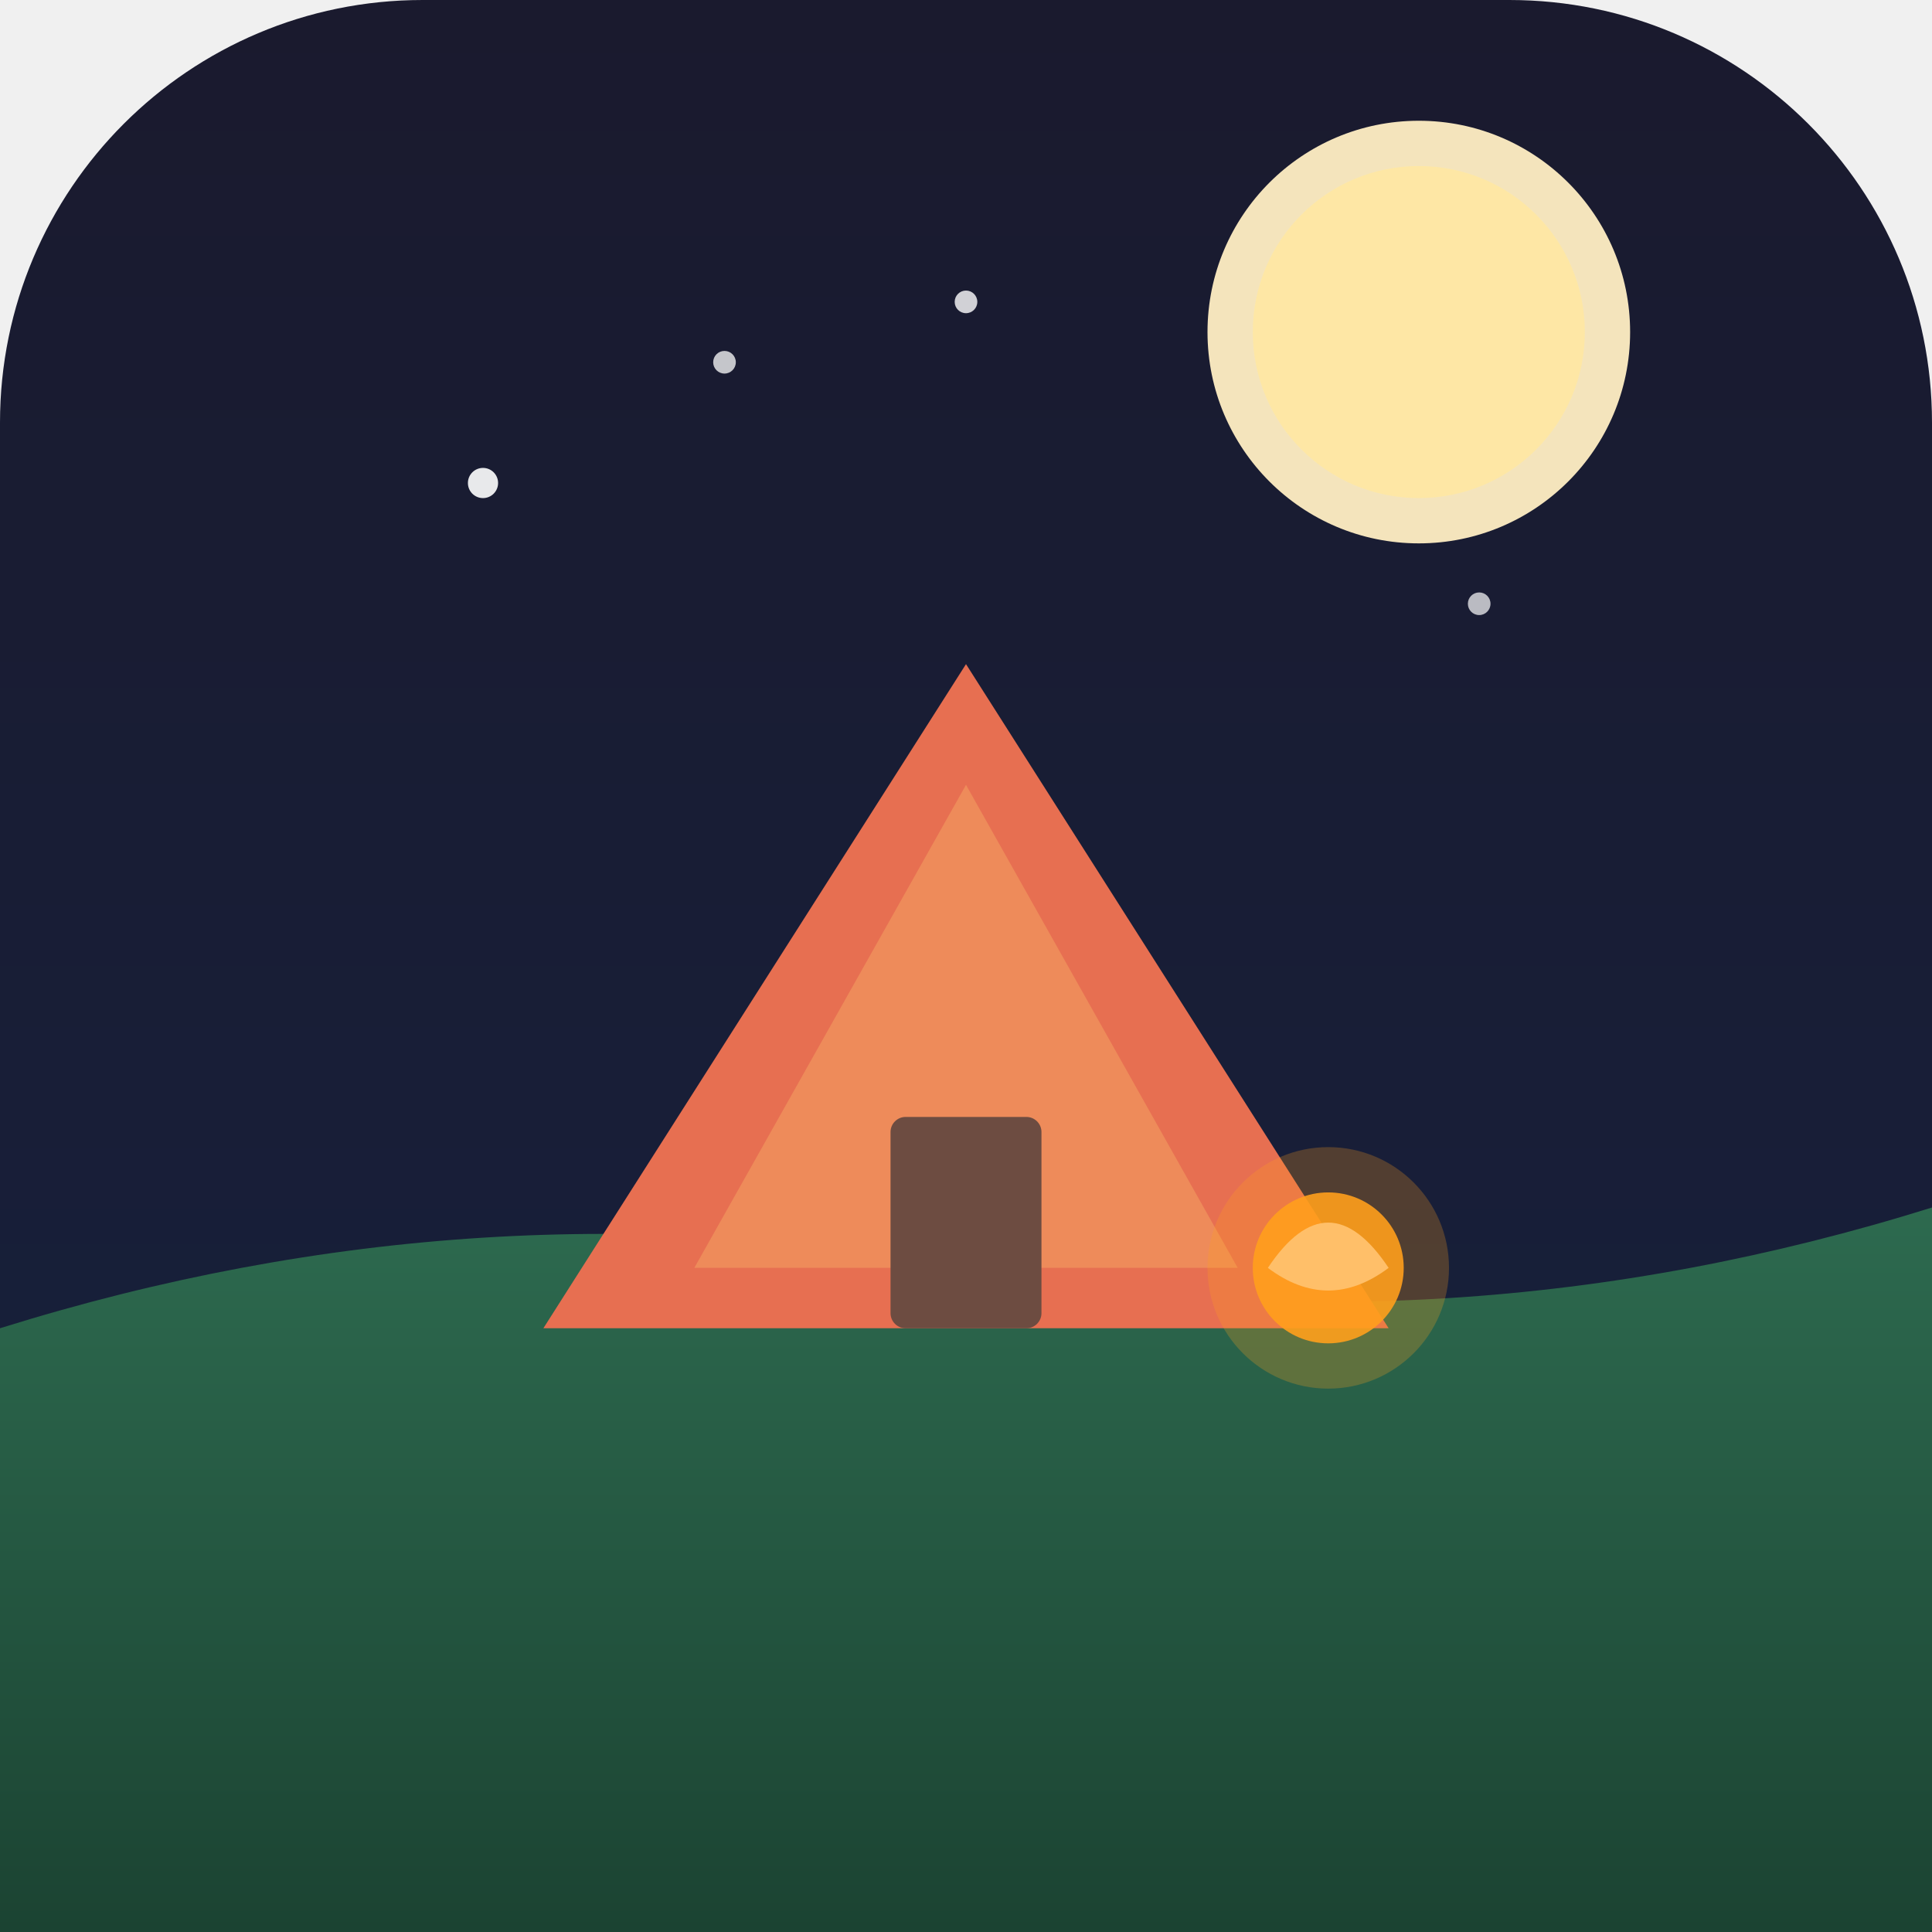
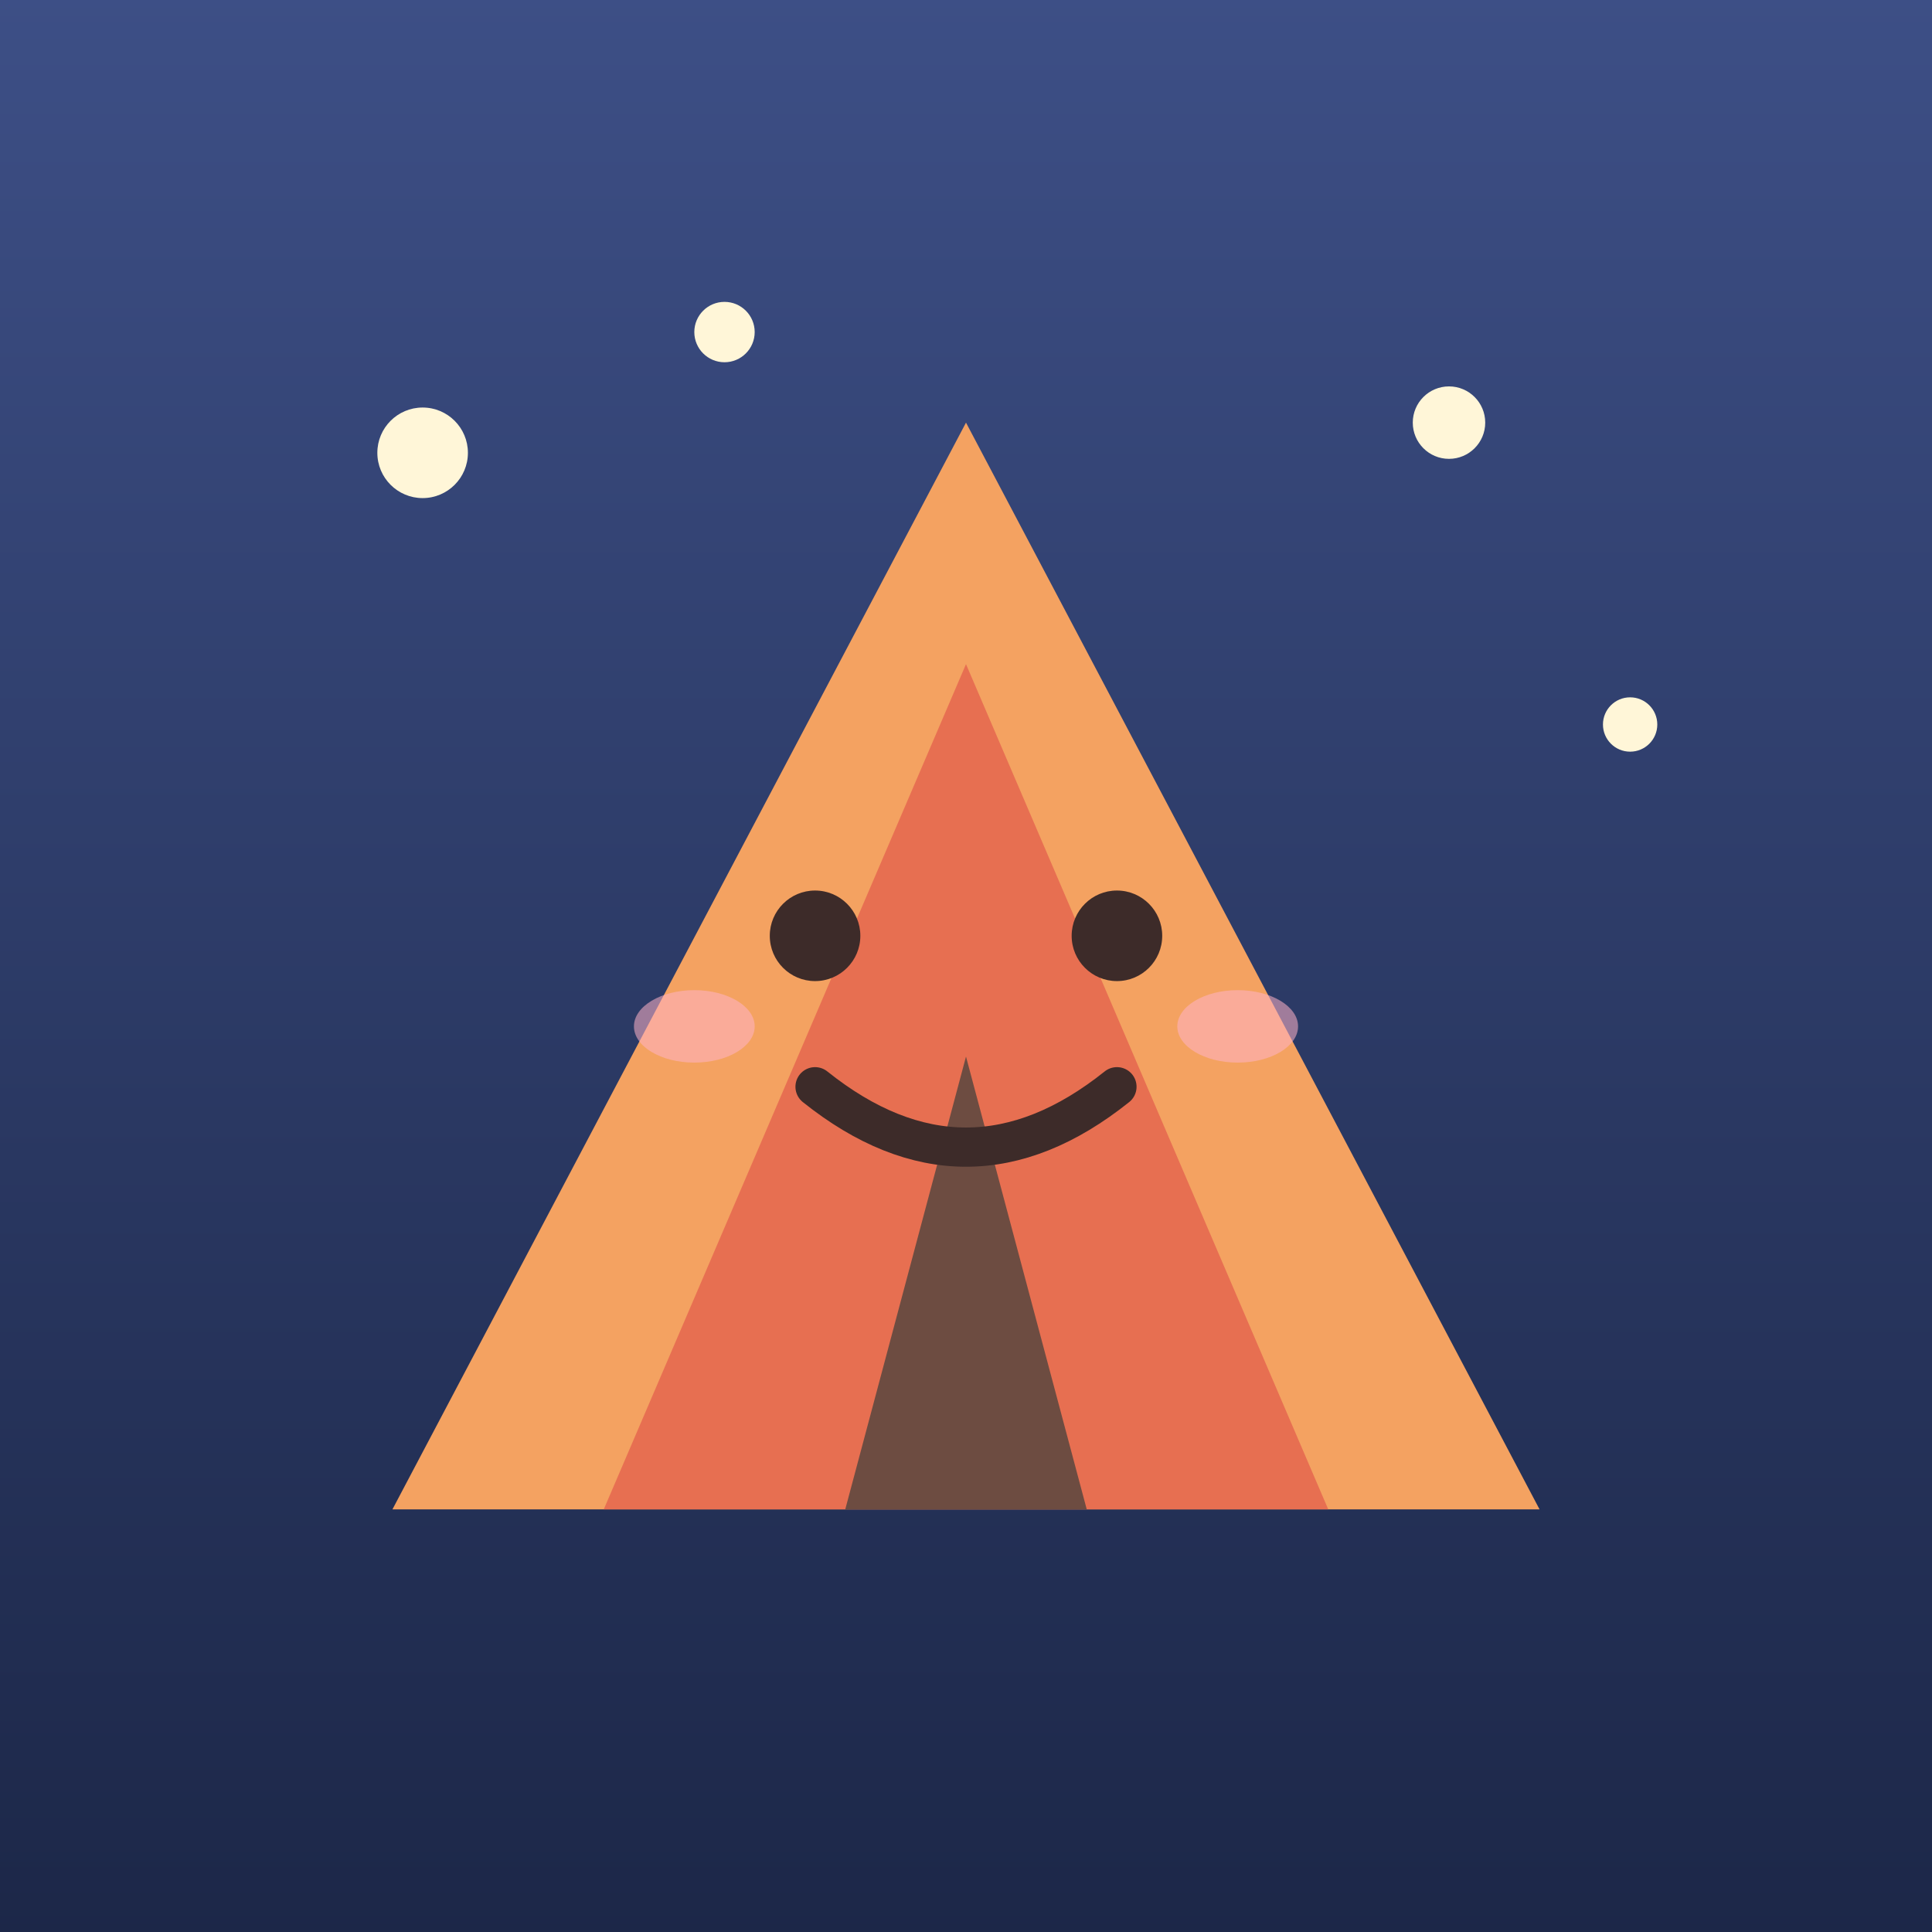
- <svg xmlns="http://www.w3.org/2000/svg" viewBox="0 0 256 256" role="img" aria-label="Kamp">
+ <svg xmlns="http://www.w3.org/2000/svg" viewBox="0 0 128 128" role="img" aria-label="Kamp">
  <defs>
-     <linearGradient id="kamp-sky" x1="0" y1="0" x2="0" y2="1">
-       <stop offset="0%" stop-color="#1a1a2e" />
-       <stop offset="100%" stop-color="#16213e" />
-     </linearGradient>
-     <linearGradient id="kamp-ground" x1="0" y1="0" x2="0" y2="1">
-       <stop offset="0%" stop-color="#2d6a4f" />
-       <stop offset="100%" stop-color="#1b4332" />
+     <linearGradient id="bg" x1="0" y1="0" x2="0" y2="1">
+       <stop offset="0%" stop-color="#3d4f86" />
+       <stop offset="100%" stop-color="#1c2748" />
    </linearGradient>
  </defs>
-   <rect width="256" height="256" rx="56" fill="url(#kamp-sky)" />
-   <circle cx="64" cy="64" r="2" fill="#fff" opacity=".9" />
-   <circle cx="96" cy="48" r="1.5" fill="#fff" opacity=".75" />
-   <circle cx="168" cy="56" r="2" fill="#fff" opacity=".85" />
-   <circle cx="196" cy="80" r="1.5" fill="#fff" opacity=".7" />
-   <circle cx="128" cy="40" r="1.5" fill="#fff" opacity=".8" />
-   <circle cx="188" cy="44" r="28" fill="#f4e4bc" />
-   <circle cx="188" cy="44" r="22" fill="#ffe8a3" opacity=".9" />
-   <path d="M0 176 Q64 156 128 168 T256 160 V256 H0Z" fill="url(#kamp-ground)" />
-   <polygon points="128,88 72,176 184,176" fill="#e76f51" />
-   <polygon points="128,104 92,168 164,168" fill="#f4a261" opacity=".55" />
-   <rect x="118" y="148" width="20" height="28" rx="2" fill="#6d4c41" />
-   <circle cx="176" cy="168" r="10" fill="#ff9f1c" opacity=".9" />
-   <circle cx="176" cy="168" r="16" fill="#ff9f1c" opacity=".25" />
-   <path d="M168 168 Q176 156 184 168 Q176 174 168 168Z" fill="#ffbf69" />
+   <rect width="128" height="128" fill="url(#bg)" />
+   <circle cx="28" cy="30" r="3" fill="#fff6d8" />
+   <circle cx="48" cy="22" r="2" fill="#fff6d8" />
+   <circle cx="96" cy="28" r="2.4" fill="#fff6d8" />
+   <circle cx="108" cy="48" r="1.8" fill="#fff6d8" />
+   <path d="M64 28 L26 100 H102 Z" fill="#f4a261" />
+   <path d="M64 44 L40 100 H88 Z" fill="#e76f51" />
+   <path d="M64 70 L56 100 H72 Z" fill="#6d4c41" />
+   <circle cx="54" cy="62" r="3" fill="#3d2b29" />
+   <circle cx="74" cy="62" r="3" fill="#3d2b29" />
+   <path d="M54 72 Q64 80 74 72" fill="none" stroke="#3d2b29" stroke-width="2.6" stroke-linecap="round" />
+   <ellipse cx="46" cy="68" rx="4" ry="2.4" fill="#ffb3c6" opacity=".55" />
+   <ellipse cx="82" cy="68" rx="4" ry="2.4" fill="#ffb3c6" opacity=".55" />
</svg>
